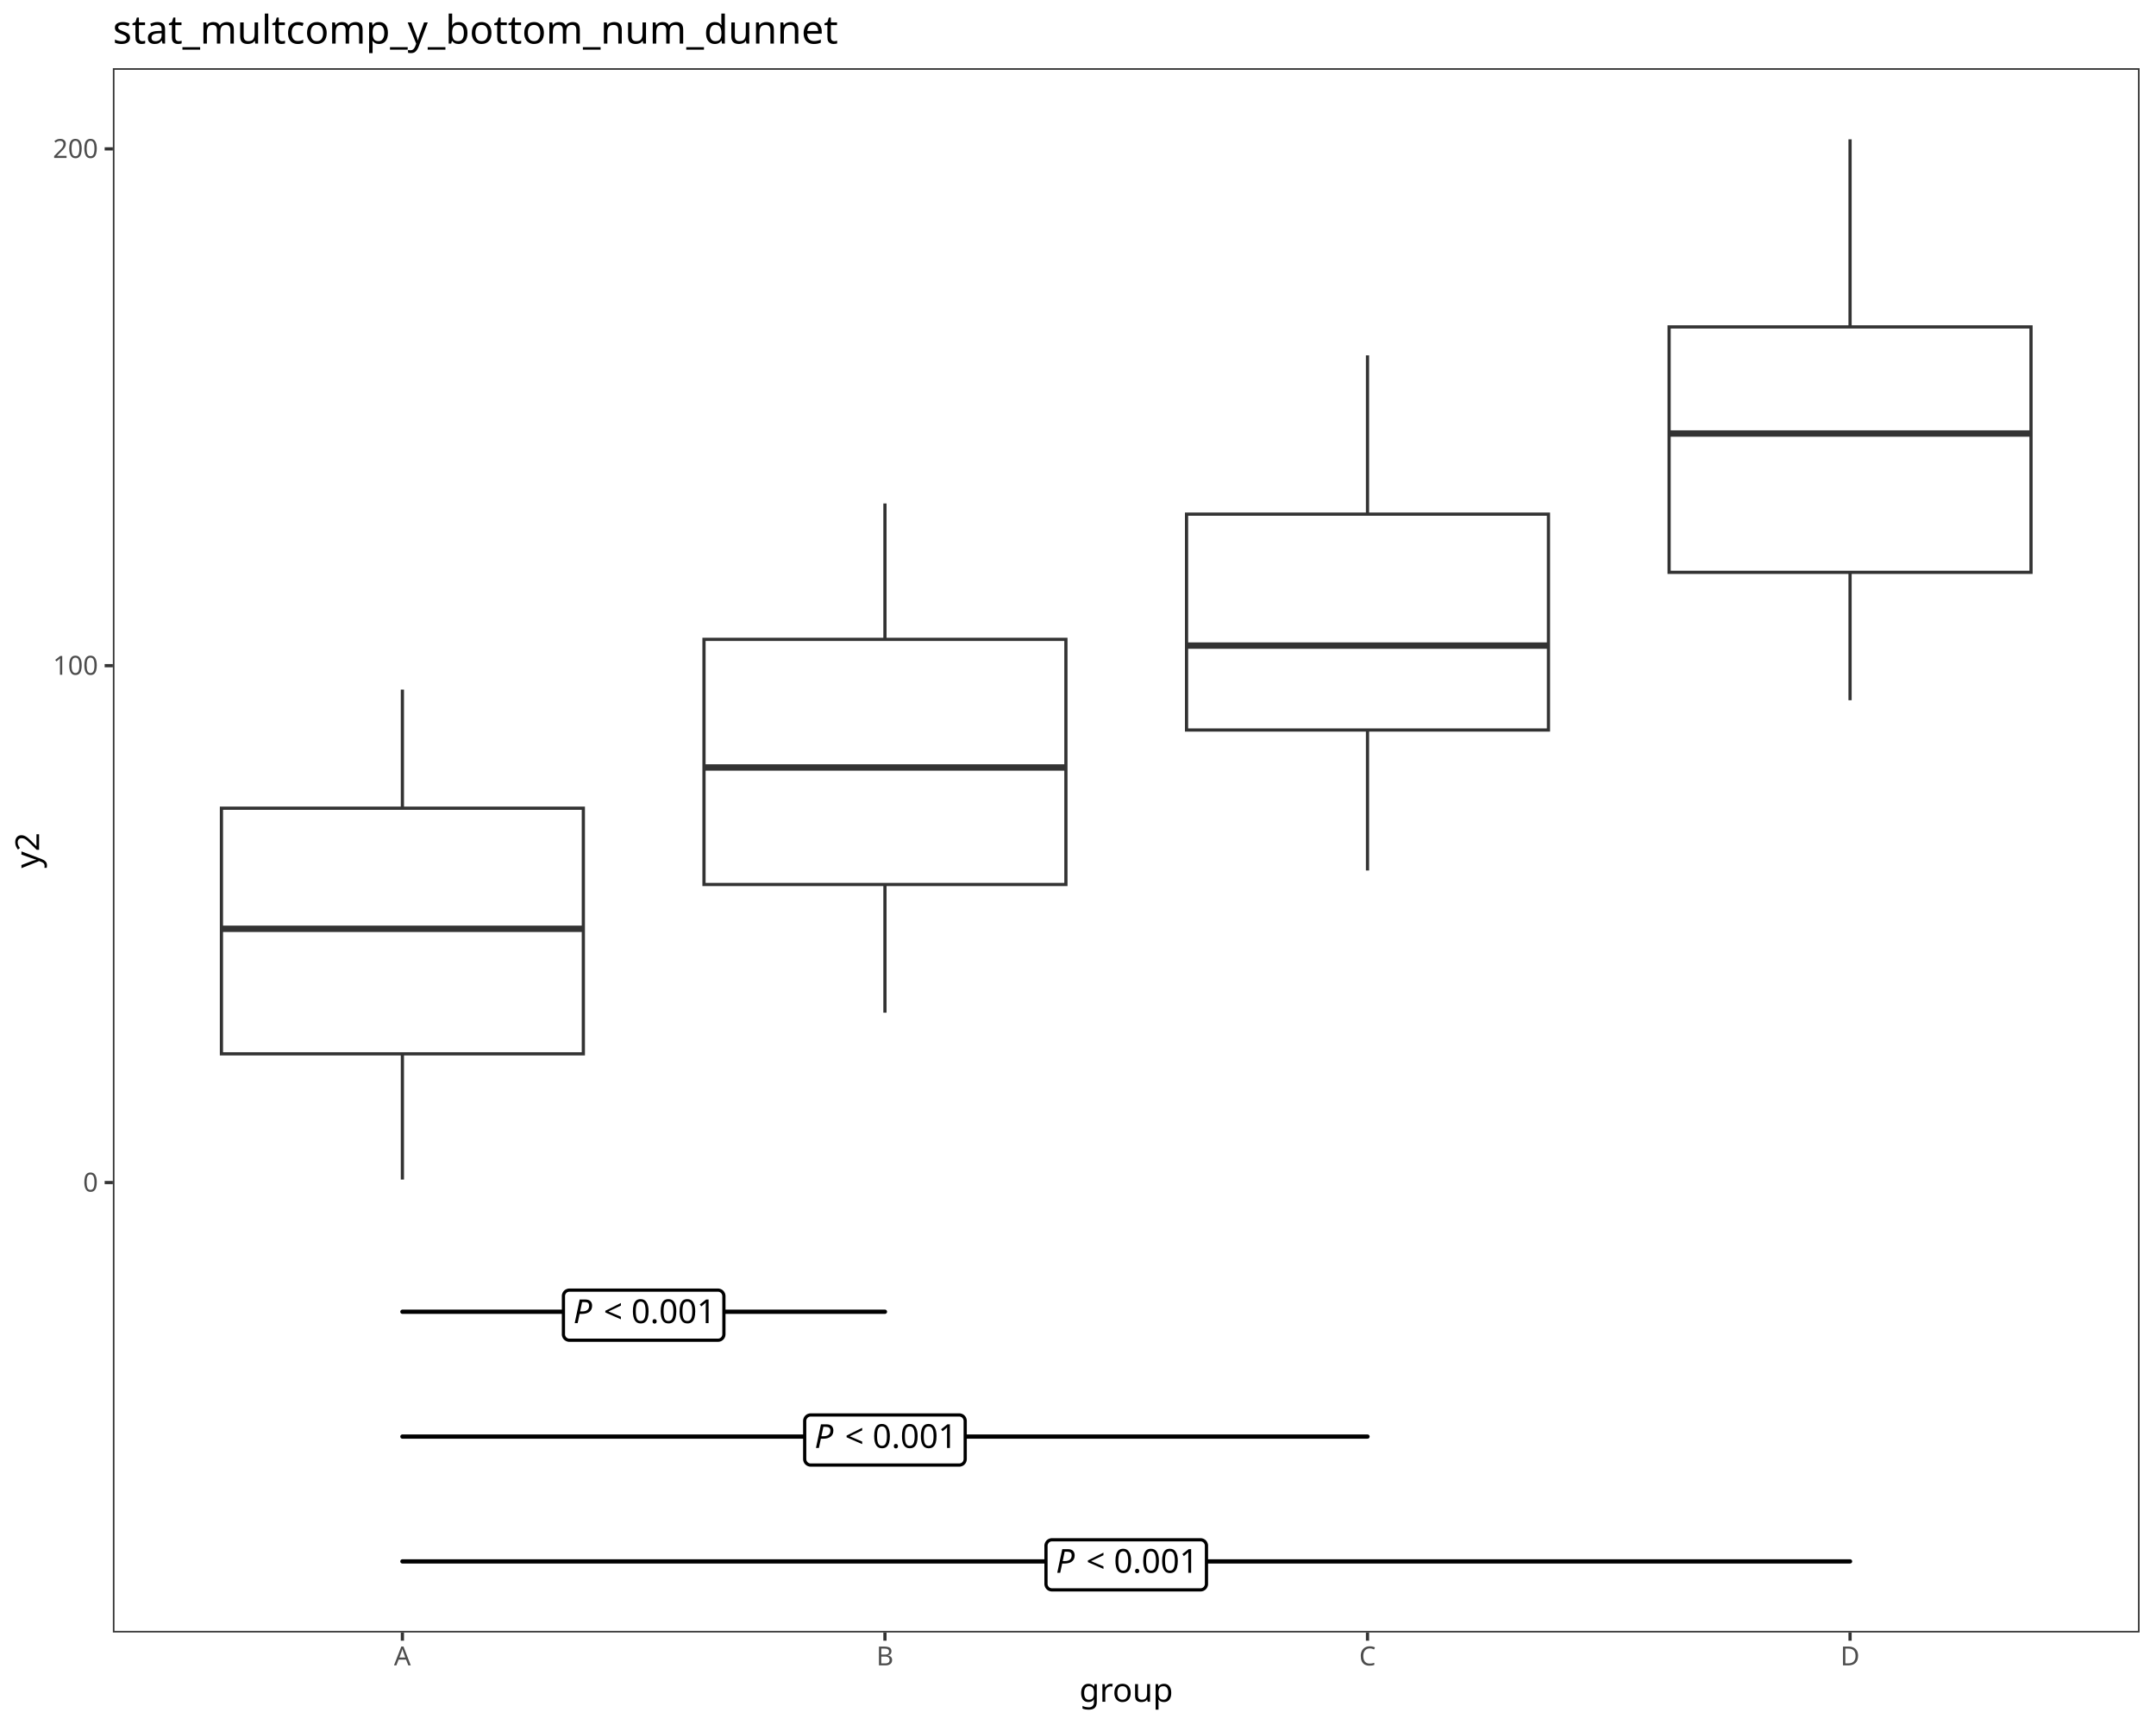
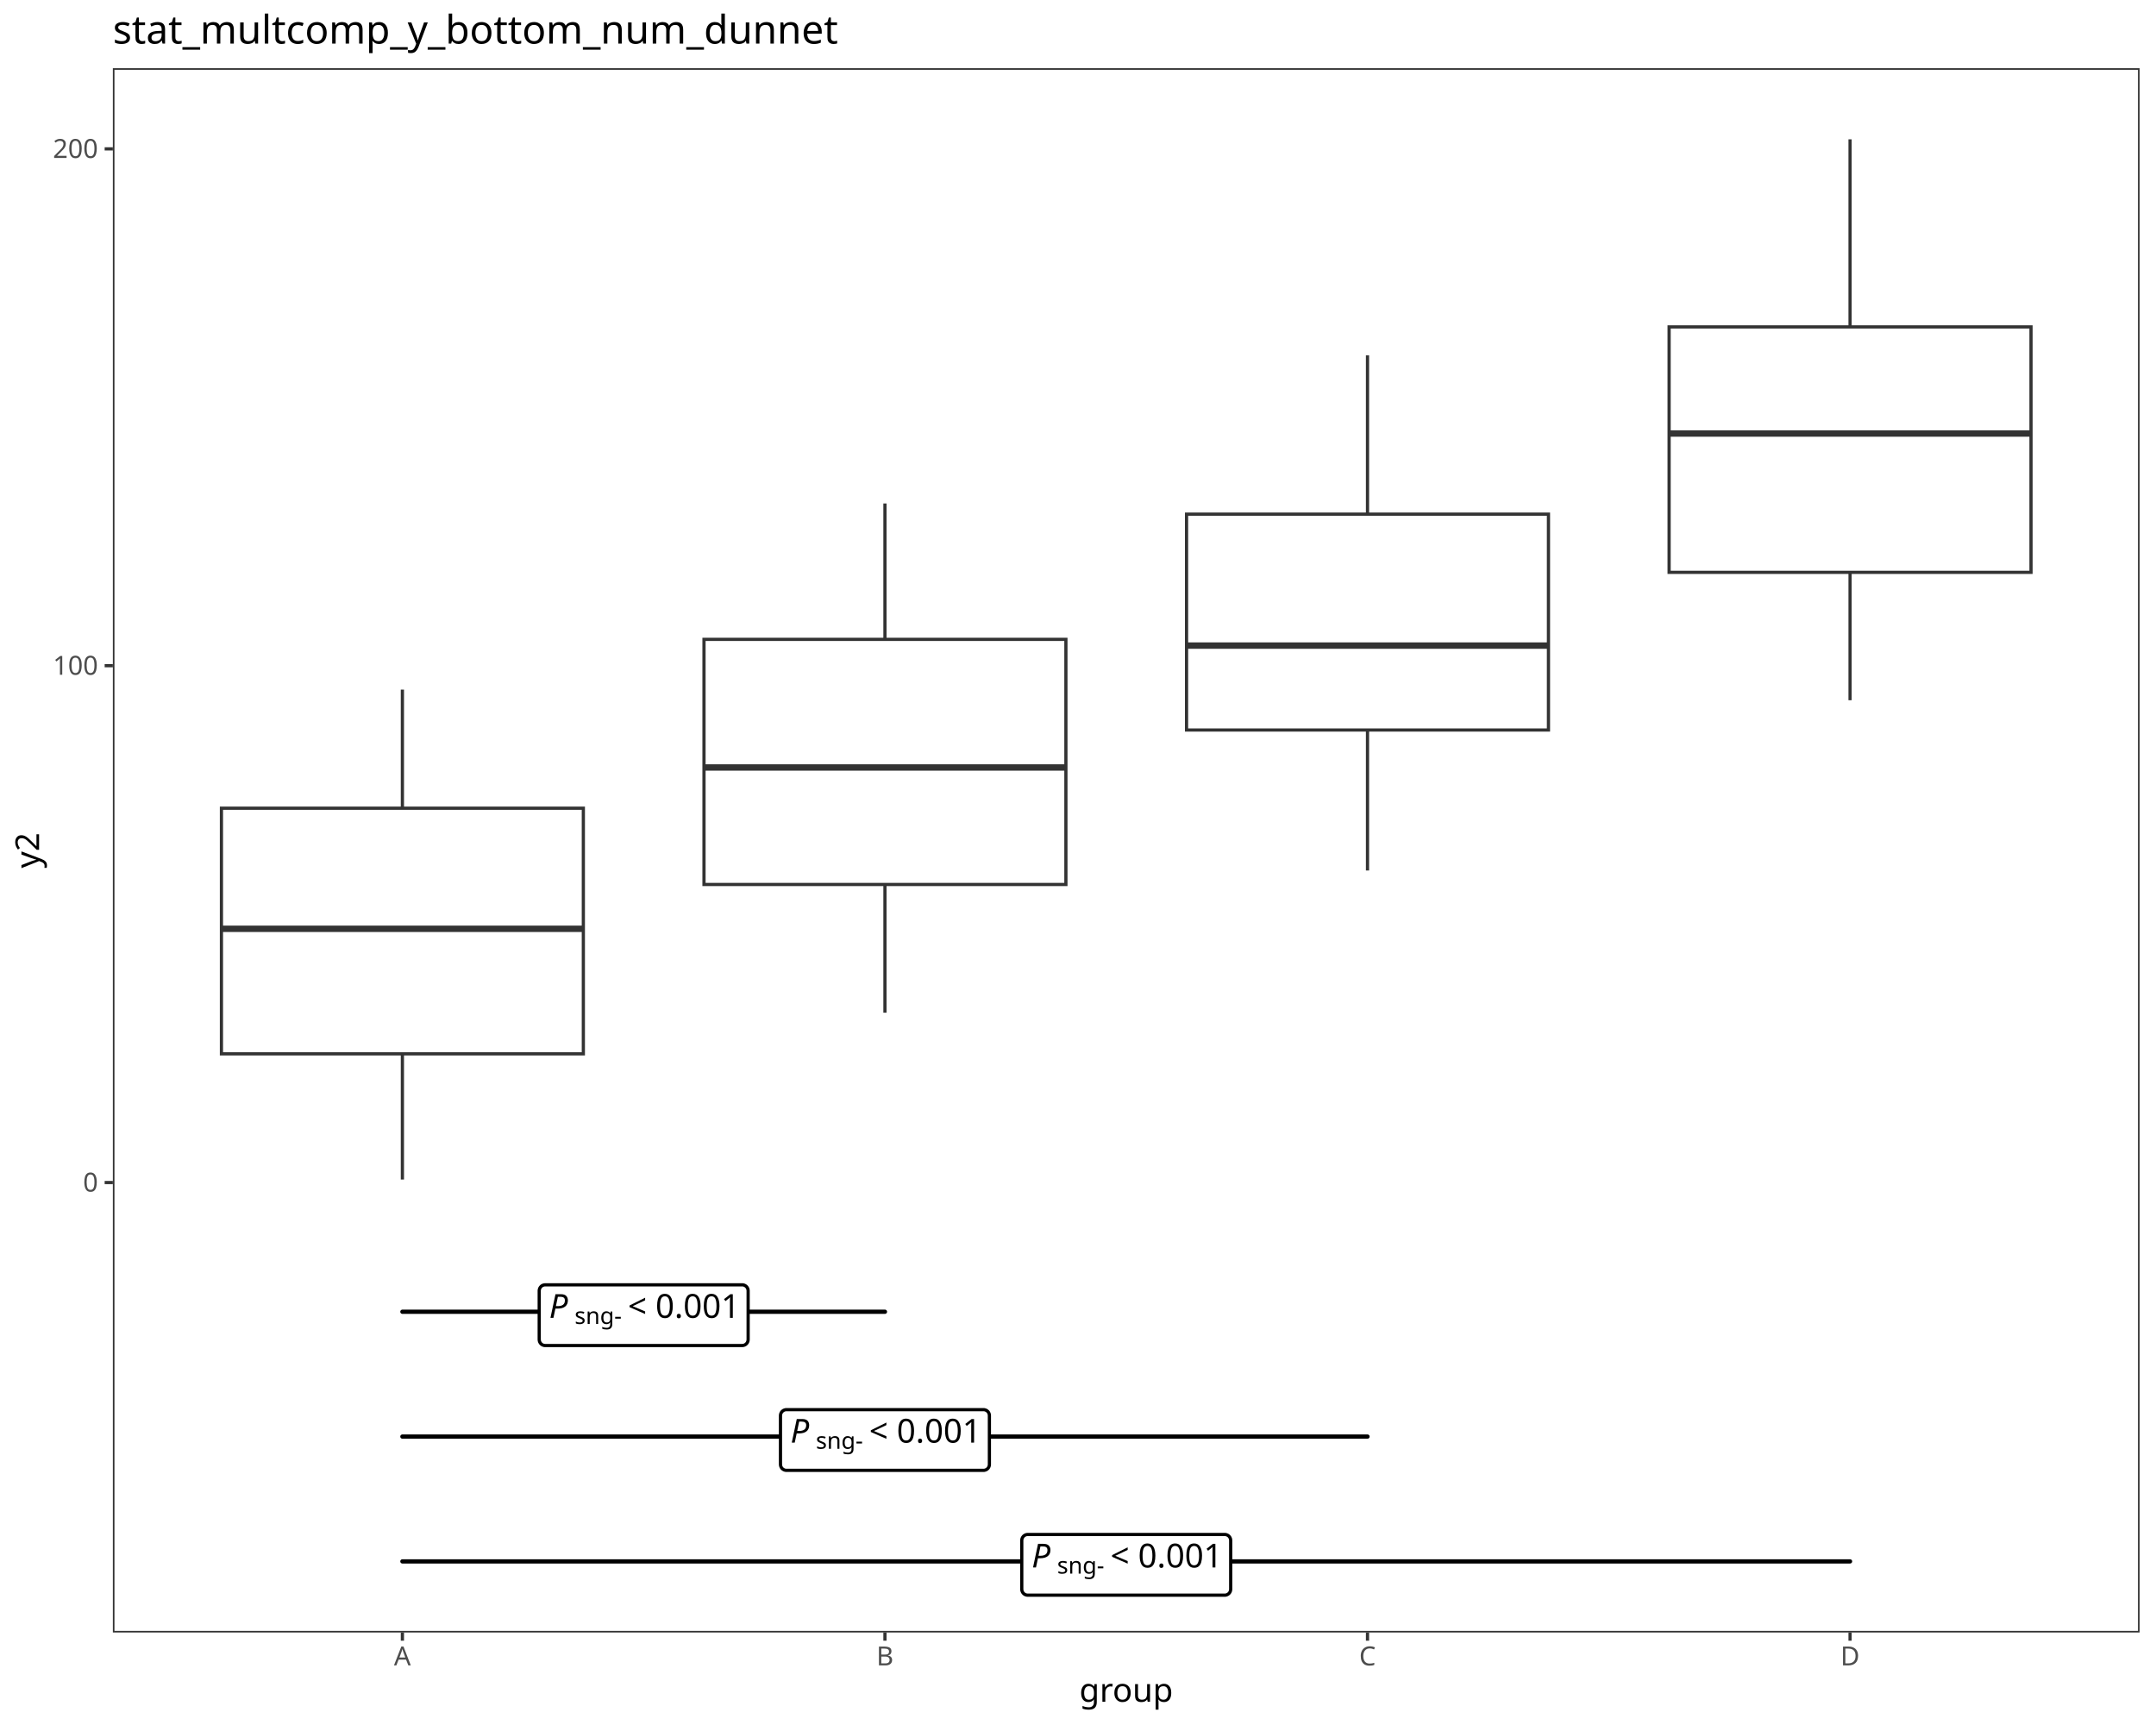
<svg xmlns="http://www.w3.org/2000/svg" class="svglite" data-engine-version="2.0" width="720.00pt" height="576.00pt" viewBox="0 0 720.00 576.00">
  <defs>
    <style type="text/css">
    .svglite line, .svglite polyline, .svglite polygon, .svglite path, .svglite rect, .svglite circle {
      fill: none;
      stroke: #000000;
      stroke-linecap: round;
      stroke-linejoin: round;
      stroke-miterlimit: 10.00;
    }
  </style>
  </defs>
  <rect width="100%" height="100%" style="stroke: none; fill: #FFFFFF;" />
  <defs>
    <clipPath id="cpMC4wMHw3MjAuMDB8MC4wMHw1NzYuMDA=">
      <rect x="0.00" y="0.00" width="720.00" height="576.00" />
    </clipPath>
  </defs>
  <g clip-path="url(#cpMC4wMHw3MjAuMDB8MC4wMHw1NzYuMDA=)">
    <rect x="0.00" y="0.00" width="720.00" height="576.00" style="stroke-width: 1.07; stroke: #FFFFFF; fill: #FFFFFF;" />
  </g>
  <defs>
    <clipPath id="cpMzcuNjl8NzE0LjUyfDIyLjc4fDU0NS4xMQ==">
      <rect x="37.69" y="22.78" width="676.83" height="522.33" />
    </clipPath>
  </defs>
  <g clip-path="url(#cpMzcuNjl8NzE0LjUyfDIyLjc4fDU0NS4xMQ==)">
    <rect x="37.69" y="22.78" width="676.83" height="522.33" style="stroke-width: 1.07; stroke: none; fill: #FFFFFF;" />
    <line x1="134.38" y1="269.87" x2="134.38" y2="230.26" style="stroke-width: 1.07; stroke: #333333; stroke-linecap: butt;" />
    <line x1="134.38" y1="351.89" x2="134.38" y2="393.87" style="stroke-width: 1.07; stroke: #333333; stroke-linecap: butt;" />
    <polygon points="73.95,269.87 73.95,351.89 194.81,351.89 194.81,269.87 73.95,269.87 " style="stroke-width: 1.07; stroke: #333333; stroke-linecap: butt; stroke-linejoin: miter; fill: #FFFFFF;" />
    <line x1="73.95" y1="310.14" x2="194.81" y2="310.14" style="stroke-width: 2.13; stroke: #333333; stroke-linecap: butt; stroke-linejoin: miter;" />
    <line x1="295.53" y1="213.49" x2="295.53" y2="168.11" style="stroke-width: 1.07; stroke: #333333; stroke-linecap: butt;" />
    <line x1="295.53" y1="295.34" x2="295.53" y2="338.15" style="stroke-width: 1.07; stroke: #333333; stroke-linecap: butt;" />
    <polygon points="235.10,213.49 235.10,295.34 355.96,295.34 355.96,213.49 235.10,213.49 " style="stroke-width: 1.07; stroke: #333333; stroke-linecap: butt; stroke-linejoin: miter; fill: #FFFFFF;" />
    <line x1="235.10" y1="256.27" x2="355.96" y2="256.27" style="stroke-width: 2.13; stroke: #333333; stroke-linecap: butt; stroke-linejoin: miter;" />
    <line x1="456.68" y1="171.68" x2="456.68" y2="118.66" style="stroke-width: 1.07; stroke: #333333; stroke-linecap: butt;" />
    <line x1="456.68" y1="243.76" x2="456.68" y2="290.67" style="stroke-width: 1.07; stroke: #333333; stroke-linecap: butt;" />
    <polygon points="396.25,171.68 396.25,243.76 517.11,243.76 517.11,171.68 396.25,171.68 " style="stroke-width: 1.07; stroke: #333333; stroke-linecap: butt; stroke-linejoin: miter; fill: #FFFFFF;" />
    <line x1="396.25" y1="215.57" x2="517.11" y2="215.57" style="stroke-width: 2.13; stroke: #333333; stroke-linecap: butt; stroke-linejoin: miter;" />
    <line x1="617.83" y1="109.16" x2="617.83" y2="46.53" style="stroke-width: 1.07; stroke: #333333; stroke-linecap: butt;" />
    <line x1="617.83" y1="191.11" x2="617.83" y2="233.81" style="stroke-width: 1.07; stroke: #333333; stroke-linecap: butt;" />
    <polygon points="557.40,109.16 557.40,191.11 678.26,191.11 678.26,109.16 557.40,109.16 " style="stroke-width: 1.07; stroke: #333333; stroke-linecap: butt; stroke-linejoin: miter; fill: #FFFFFF;" />
    <line x1="557.40" y1="144.76" x2="678.26" y2="144.76" style="stroke-width: 2.13; stroke: #333333; stroke-linecap: butt; stroke-linejoin: miter;" />
    <line x1="134.38" y1="438.01" x2="295.53" y2="438.01" style="stroke-width: 1.42;" />
-     <polygon points="190.14,447.52 239.76,447.52 239.68,447.52 240.00,447.50 240.32,447.44 240.62,447.33 240.89,447.17 241.14,446.96 241.35,446.73 241.52,446.45 241.65,446.16 241.72,445.85 241.75,445.53 241.75,445.53 241.75,432.77 241.75,432.77 241.72,432.46 241.65,432.14 241.52,431.85 241.35,431.58 241.14,431.34 240.89,431.14 240.62,430.98 240.32,430.87 240.00,430.80 239.76,430.79 190.14,430.79 190.38,430.80 190.06,430.79 189.75,430.83 189.44,430.92 189.15,431.05 188.89,431.23 188.66,431.46 188.46,431.71 188.32,432.00 188.21,432.30 188.16,432.61 188.16,432.77 188.16,445.53 188.16,445.37 188.16,445.69 188.21,446.01 188.32,446.31 188.46,446.59 188.66,446.85 188.89,447.07 189.15,447.25 189.44,447.39 189.75,447.48 190.06,447.52 " style="stroke-width: 1.07; fill: #FFFFFF;" />
-     <text x="191.47" y="441.81" style="font-size: 11.04px; font-style: italic; font-family: sans;" textLength="7.37px" lengthAdjust="spacingAndGlyphs">P</text>
-     <text x="198.83" y="441.81" style="font-size: 11.04px; font-family: sans;" textLength="2.76px" lengthAdjust="spacingAndGlyphs"> </text>
-     <text x="201.60" y="441.81" style="font-size: 11.04px; font-family: sans;" textLength="6.45px" lengthAdjust="spacingAndGlyphs">&lt;</text>
-     <text x="208.05" y="441.81" style="font-size: 11.04px; font-family: sans;" textLength="2.76px" lengthAdjust="spacingAndGlyphs"> </text>
-     <text x="210.81" y="441.81" style="font-size: 11.04px; font-family: sans;" textLength="27.63px" lengthAdjust="spacingAndGlyphs">0.001</text>
+     <polygon points="182.06,449.29 247.85,449.29 247.77,449.29 248.09,449.27 248.40,449.21 248.70,449.10 248.98,448.94 249.23,448.73 249.44,448.50 249.61,448.23 249.74,447.93 249.81,447.62 249.84,447.30 249.84,447.30 249.84,431.00 249.84,431.00 249.81,430.68 249.74,430.37 249.61,430.08 249.44,429.81 249.23,429.57 248.98,429.37 248.70,429.21 248.40,429.09 248.09,429.03 247.85,429.02 182.06,429.02 182.30,429.03 181.98,429.02 181.66,429.06 181.35,429.15 181.06,429.28 180.80,429.46 180.57,429.69 180.38,429.94 180.23,430.22 180.13,430.53 180.08,430.84 180.07,431.00 180.07,447.30 180.08,447.14 180.08,447.46 180.13,447.78 180.23,448.08 180.38,448.36 180.57,448.62 180.80,448.84 181.06,449.02 181.35,449.16 181.66,449.25 181.98,449.29 " style="stroke-width: 1.07; fill: #FFFFFF;" />
+     <text x="183.38" y="440.04" style="font-size: 11.04px; font-style: italic; font-family: sans;" textLength="7.37px" lengthAdjust="spacingAndGlyphs">P</text>
+     <text x="191.89" y="442.08" style="font-size: 7.73px; font-family: sans;" textLength="15.04px" lengthAdjust="spacingAndGlyphs">sng-</text>
+     <text x="206.92" y="440.04" style="font-size: 11.04px; font-family: sans;" textLength="2.76px" lengthAdjust="spacingAndGlyphs"> </text>
+     <text x="209.69" y="440.04" style="font-size: 11.04px; font-family: sans;" textLength="6.45px" lengthAdjust="spacingAndGlyphs">&lt;</text>
+     <text x="216.14" y="440.04" style="font-size: 11.04px; font-family: sans;" textLength="2.76px" lengthAdjust="spacingAndGlyphs"> </text>
+     <text x="218.90" y="440.04" style="font-size: 11.04px; font-family: sans;" textLength="27.63px" lengthAdjust="spacingAndGlyphs">0.001</text>
    <line x1="134.38" y1="479.69" x2="456.68" y2="479.69" style="stroke-width: 1.42;" />
-     <polygon points="270.72,489.20 320.34,489.20 320.26,489.20 320.58,489.19 320.89,489.12 321.19,489.01 321.47,488.85 321.72,488.65 321.93,488.41 322.10,488.14 322.22,487.84 322.30,487.53 322.33,487.21 322.33,487.21 322.33,474.46 322.33,474.46 322.30,474.14 322.22,473.83 322.10,473.53 321.93,473.26 321.72,473.02 321.47,472.82 321.19,472.66 320.89,472.55 320.58,472.48 320.34,472.47 270.72,472.47 270.96,472.48 270.64,472.47 270.32,472.51 270.01,472.60 269.73,472.73 269.46,472.92 269.23,473.14 269.04,473.39 268.89,473.68 268.79,473.98 268.74,474.30 268.73,474.46 268.73,487.21 268.74,487.05 268.74,487.37 268.79,487.69 268.89,487.99 269.04,488.28 269.23,488.53 269.46,488.75 269.73,488.93 270.01,489.07 270.32,489.16 270.64,489.20 " style="stroke-width: 1.07; fill: #FFFFFF;" />
-     <text x="272.04" y="483.49" style="font-size: 11.04px; font-style: italic; font-family: sans;" textLength="7.37px" lengthAdjust="spacingAndGlyphs">P</text>
-     <text x="279.41" y="483.49" style="font-size: 11.04px; font-family: sans;" textLength="2.76px" lengthAdjust="spacingAndGlyphs"> </text>
-     <text x="282.17" y="483.49" style="font-size: 11.04px; font-family: sans;" textLength="6.45px" lengthAdjust="spacingAndGlyphs">&lt;</text>
-     <text x="288.62" y="483.49" style="font-size: 11.04px; font-family: sans;" textLength="2.76px" lengthAdjust="spacingAndGlyphs"> </text>
-     <text x="291.39" y="483.49" style="font-size: 11.04px; font-family: sans;" textLength="27.63px" lengthAdjust="spacingAndGlyphs">0.001</text>
+     <polygon points="262.63,490.97 328.43,490.97 328.35,490.97 328.67,490.96 328.98,490.89 329.28,490.78 329.56,490.62 329.80,490.42 330.02,490.18 330.19,489.91 330.31,489.61 330.39,489.30 330.41,488.98 330.41,488.98 330.41,472.69 330.41,472.69 330.39,472.37 330.31,472.06 330.19,471.76 330.02,471.49 329.80,471.25 329.56,471.05 329.28,470.89 328.98,470.78 328.67,470.71 328.43,470.70 262.63,470.70 262.87,470.71 262.55,470.70 262.23,470.74 261.93,470.83 261.64,470.96 261.37,471.15 261.14,471.37 260.95,471.62 260.80,471.91 260.70,472.21 260.65,472.53 260.64,472.69 260.64,488.98 260.65,488.82 260.65,489.14 260.70,489.46 260.80,489.76 260.95,490.05 261.14,490.30 261.37,490.52 261.64,490.70 261.93,490.84 262.23,490.93 262.55,490.97 " style="stroke-width: 1.07; fill: #FFFFFF;" />
+     <text x="263.96" y="481.72" style="font-size: 11.04px; font-style: italic; font-family: sans;" textLength="7.37px" lengthAdjust="spacingAndGlyphs">P</text>
+     <text x="272.46" y="483.76" style="font-size: 7.73px; font-family: sans;" textLength="15.04px" lengthAdjust="spacingAndGlyphs">sng-</text>
+     <text x="287.50" y="481.72" style="font-size: 11.04px; font-family: sans;" textLength="2.76px" lengthAdjust="spacingAndGlyphs"> </text>
+     <text x="290.26" y="481.72" style="font-size: 11.04px; font-family: sans;" textLength="6.45px" lengthAdjust="spacingAndGlyphs">&lt;</text>
+     <text x="296.71" y="481.72" style="font-size: 11.04px; font-family: sans;" textLength="2.76px" lengthAdjust="spacingAndGlyphs"> </text>
+     <text x="299.47" y="481.72" style="font-size: 11.04px; font-family: sans;" textLength="27.63px" lengthAdjust="spacingAndGlyphs">0.001</text>
    <line x1="134.38" y1="521.37" x2="617.83" y2="521.37" style="stroke-width: 1.42;" />
-     <polygon points="351.29,530.88 400.91,530.88 400.83,530.88 401.15,530.87 401.47,530.80 401.77,530.69 402.04,530.53 402.29,530.33 402.50,530.09 402.67,529.82 402.80,529.52 402.88,529.21 402.90,528.89 402.90,528.89 402.90,516.14 402.90,516.14 402.88,515.82 402.80,515.51 402.67,515.21 402.50,514.94 402.29,514.70 402.04,514.50 401.77,514.34 401.47,514.23 401.15,514.16 400.91,514.15 351.29,514.15 351.53,514.16 351.21,514.15 350.90,514.19 350.59,514.28 350.30,514.42 350.04,514.60 349.81,514.82 349.62,515.08 349.47,515.36 349.37,515.66 349.31,515.98 349.31,516.14 349.31,528.89 349.31,528.73 349.31,529.05 349.37,529.37 349.47,529.67 349.62,529.96 349.81,530.21 350.04,530.43 350.30,530.62 350.59,530.75 350.90,530.84 351.21,530.88 " style="stroke-width: 1.07; fill: #FFFFFF;" />
-     <text x="352.62" y="525.17" style="font-size: 11.04px; font-style: italic; font-family: sans;" textLength="7.37px" lengthAdjust="spacingAndGlyphs">P</text>
-     <text x="359.99" y="525.17" style="font-size: 11.04px; font-family: sans;" textLength="2.76px" lengthAdjust="spacingAndGlyphs"> </text>
-     <text x="362.75" y="525.17" style="font-size: 11.04px; font-family: sans;" textLength="6.45px" lengthAdjust="spacingAndGlyphs">&lt;</text>
-     <text x="369.20" y="525.17" style="font-size: 11.04px; font-family: sans;" textLength="2.76px" lengthAdjust="spacingAndGlyphs"> </text>
-     <text x="371.96" y="525.17" style="font-size: 11.04px; font-family: sans;" textLength="27.63px" lengthAdjust="spacingAndGlyphs">0.001</text>
+     <polygon points="343.21,532.65 409.00,532.65 408.92,532.65 409.24,532.64 409.55,532.57 409.85,532.46 410.13,532.30 410.38,532.10 410.59,531.86 410.76,531.59 410.89,531.29 410.96,530.98 410.99,530.67 410.99,530.67 410.99,514.37 410.99,514.37 410.96,514.05 410.89,513.74 410.76,513.44 410.59,513.17 410.38,512.93 410.13,512.73 409.85,512.57 409.55,512.46 409.24,512.39 409.00,512.38 343.21,512.38 343.45,512.39 343.13,512.38 342.81,512.42 342.50,512.51 342.21,512.65 341.95,512.83 341.72,513.05 341.53,513.31 341.38,513.59 341.28,513.89 341.23,514.21 341.22,514.37 341.22,530.67 341.23,530.51 341.23,530.83 341.28,531.14 341.38,531.44 341.53,531.73 341.72,531.98 341.95,532.20 342.21,532.39 342.50,532.52 342.81,532.61 343.13,532.65 " style="stroke-width: 1.07; fill: #FFFFFF;" />
+     <text x="344.53" y="523.40" style="font-size: 11.04px; font-style: italic; font-family: sans;" textLength="7.37px" lengthAdjust="spacingAndGlyphs">P</text>
+     <text x="353.04" y="525.44" style="font-size: 7.73px; font-family: sans;" textLength="15.04px" lengthAdjust="spacingAndGlyphs">sng-</text>
+     <text x="368.07" y="523.40" style="font-size: 11.04px; font-family: sans;" textLength="2.76px" lengthAdjust="spacingAndGlyphs"> </text>
+     <text x="370.84" y="523.40" style="font-size: 11.04px; font-family: sans;" textLength="6.45px" lengthAdjust="spacingAndGlyphs">&lt;</text>
+     <text x="377.29" y="523.40" style="font-size: 11.04px; font-family: sans;" textLength="2.76px" lengthAdjust="spacingAndGlyphs"> </text>
+     <text x="380.05" y="523.40" style="font-size: 11.04px; font-family: sans;" textLength="27.63px" lengthAdjust="spacingAndGlyphs">0.001</text>
    <rect x="37.69" y="22.78" width="676.83" height="522.33" style="stroke-width: 1.07; stroke: #333333;" />
  </g>
  <g clip-path="url(#cpMC4wMHw3MjAuMDB8MC4wMHw1NzYuMDA=)">
    <text x="32.76" y="397.89" text-anchor="end" style="font-size: 8.80px; fill: #4D4D4D; font-family: sans;" textLength="4.89px" lengthAdjust="spacingAndGlyphs">0</text>
    <text x="32.76" y="225.31" text-anchor="end" style="font-size: 8.80px; fill: #4D4D4D; font-family: sans;" textLength="14.68px" lengthAdjust="spacingAndGlyphs">100</text>
    <text x="32.76" y="52.74" text-anchor="end" style="font-size: 8.80px; fill: #4D4D4D; font-family: sans;" textLength="14.68px" lengthAdjust="spacingAndGlyphs">200</text>
    <polyline points="34.95,394.86 37.69,394.86 " style="stroke-width: 1.07; stroke: #333333; stroke-linecap: butt;" />
    <polyline points="34.95,222.28 37.69,222.28 " style="stroke-width: 1.07; stroke: #333333; stroke-linecap: butt;" />
    <polyline points="34.95,49.71 37.69,49.71 " style="stroke-width: 1.07; stroke: #333333; stroke-linecap: butt;" />
    <polyline points="134.38,547.85 134.38,545.11 " style="stroke-width: 1.07; stroke: #333333; stroke-linecap: butt;" />
    <polyline points="295.53,547.85 295.53,545.11 " style="stroke-width: 1.07; stroke: #333333; stroke-linecap: butt;" />
    <polyline points="456.68,547.85 456.68,545.11 " style="stroke-width: 1.07; stroke: #333333; stroke-linecap: butt;" />
    <polyline points="617.83,547.85 617.83,545.11 " style="stroke-width: 1.07; stroke: #333333; stroke-linecap: butt;" />
    <text x="134.38" y="556.10" text-anchor="middle" style="font-size: 8.80px; fill: #4D4D4D; font-family: sans;" textLength="5.87px" lengthAdjust="spacingAndGlyphs">A</text>
    <text x="295.53" y="556.10" text-anchor="middle" style="font-size: 8.80px; fill: #4D4D4D; font-family: sans;" textLength="5.87px" lengthAdjust="spacingAndGlyphs">B</text>
    <text x="456.68" y="556.10" text-anchor="middle" style="font-size: 8.80px; fill: #4D4D4D; font-family: sans;" textLength="6.36px" lengthAdjust="spacingAndGlyphs">C</text>
    <text x="617.83" y="556.10" text-anchor="middle" style="font-size: 8.80px; fill: #4D4D4D; font-family: sans;" textLength="6.36px" lengthAdjust="spacingAndGlyphs">D</text>
    <text x="376.10" y="568.24" text-anchor="middle" style="font-size: 11.00px; font-family: sans;" textLength="28.14px" lengthAdjust="spacingAndGlyphs">group</text>
    <text transform="translate(13.05,283.95) rotate(-90)" text-anchor="middle" style="font-size: 11.00px; font-family: sans;" textLength="11.62px" lengthAdjust="spacingAndGlyphs">y2</text>
    <text x="37.69" y="14.56" style="font-size: 13.20px; font-family: sans;" textLength="228.25px" lengthAdjust="spacingAndGlyphs">stat_multcomp_y_bottom_num_dunnet</text>
  </g>
</svg>
